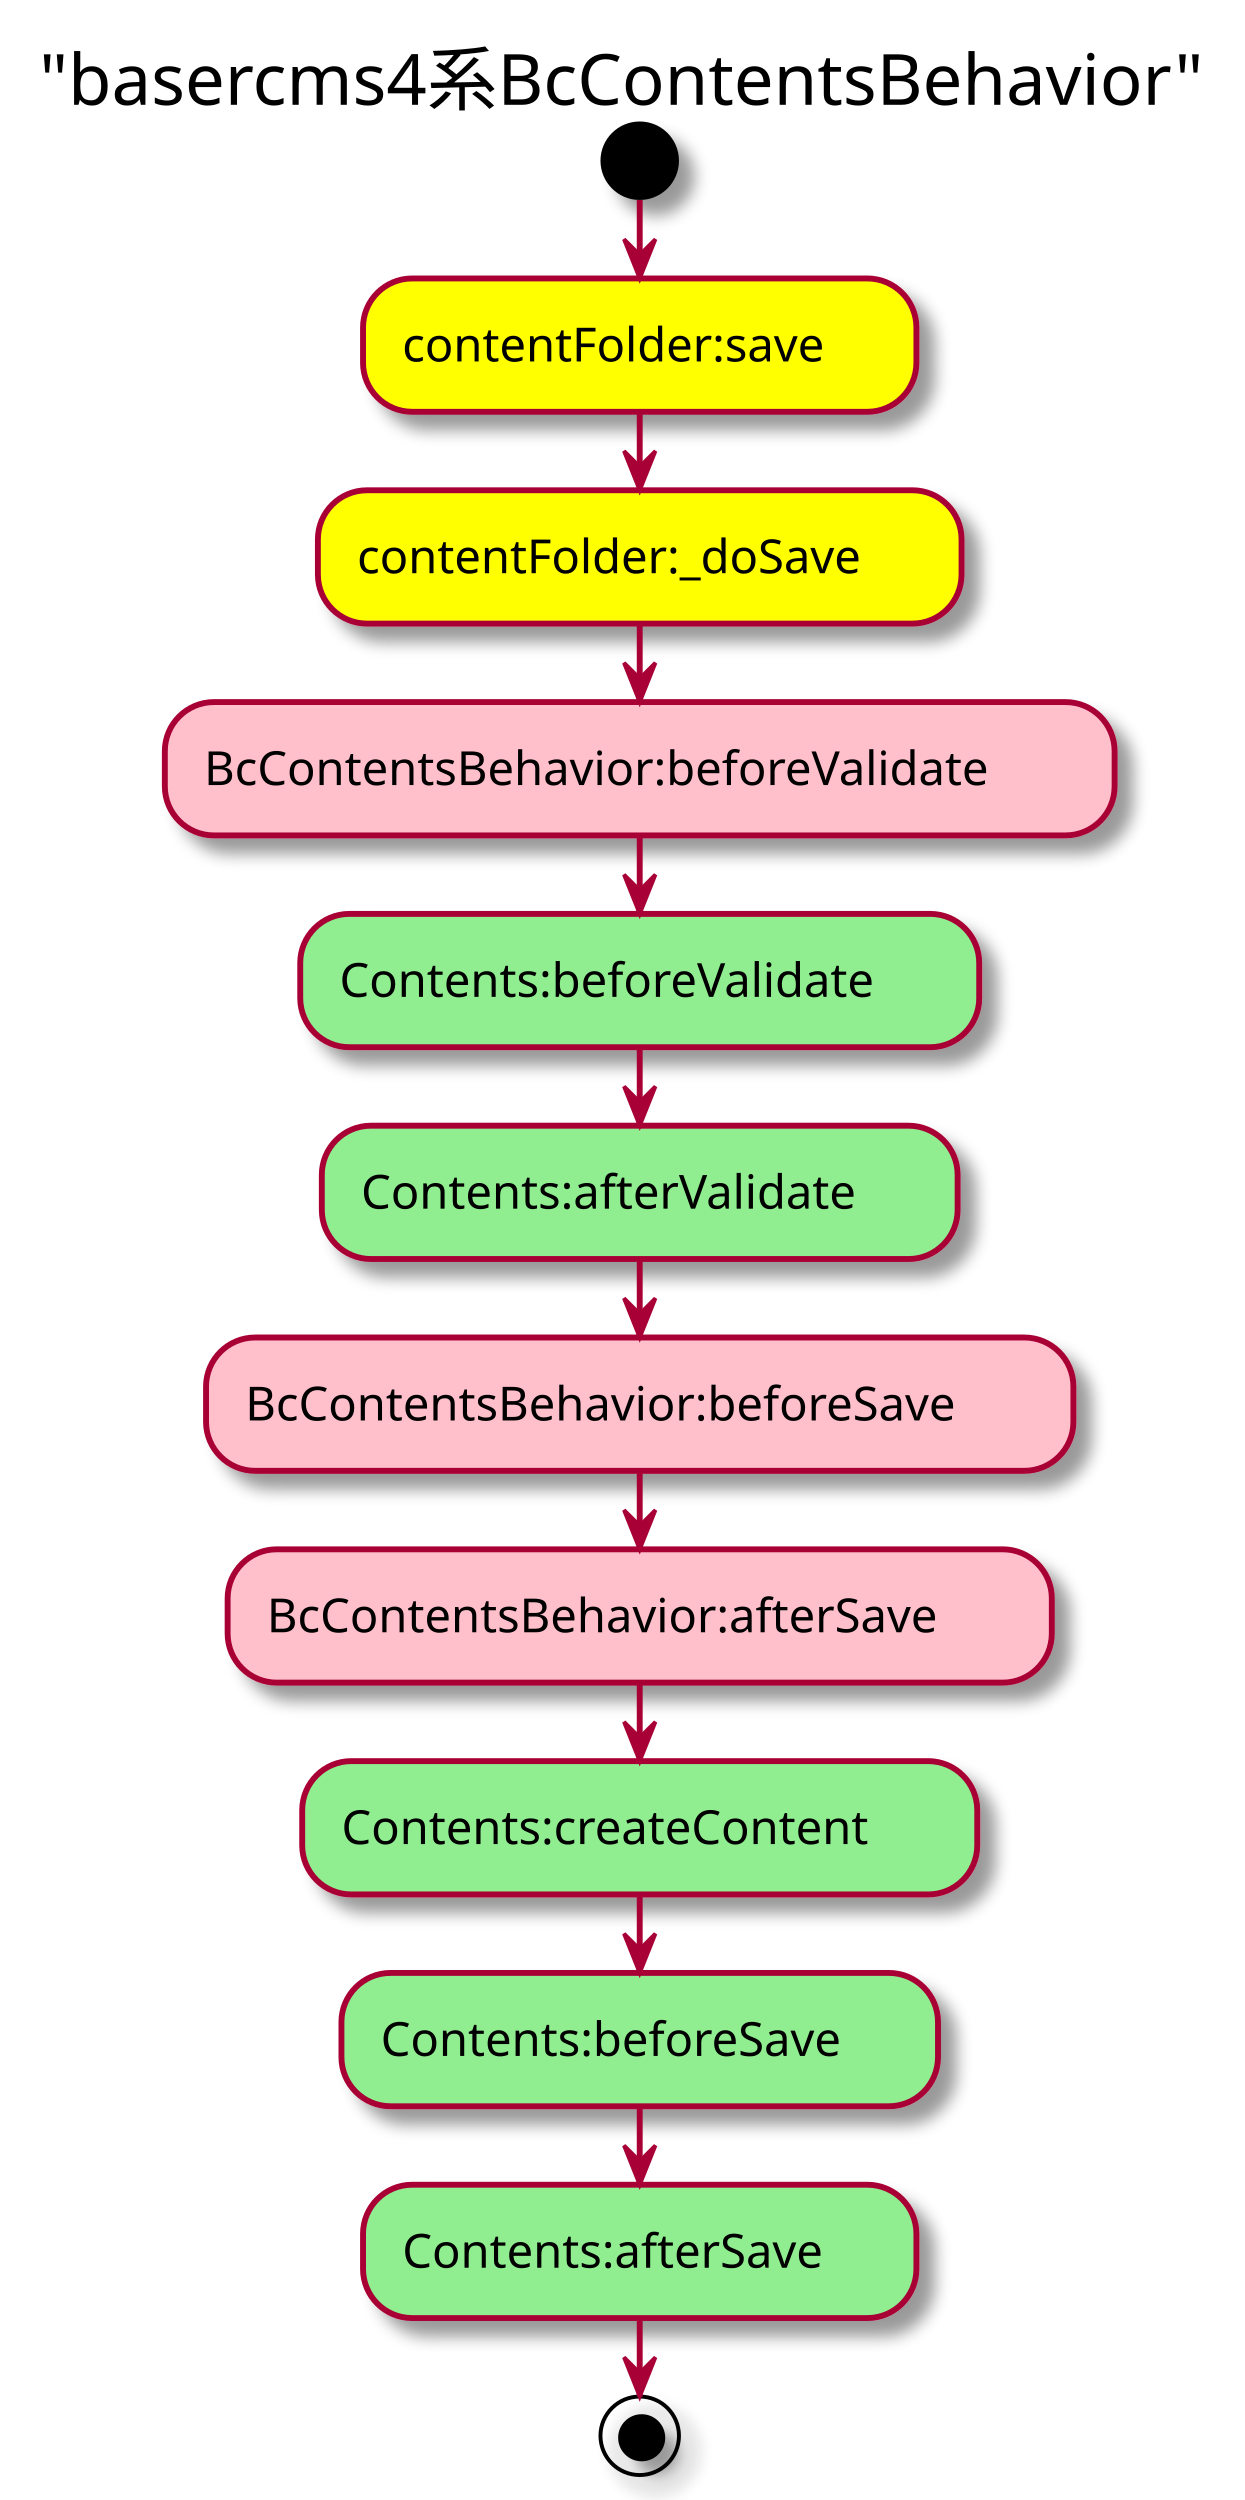
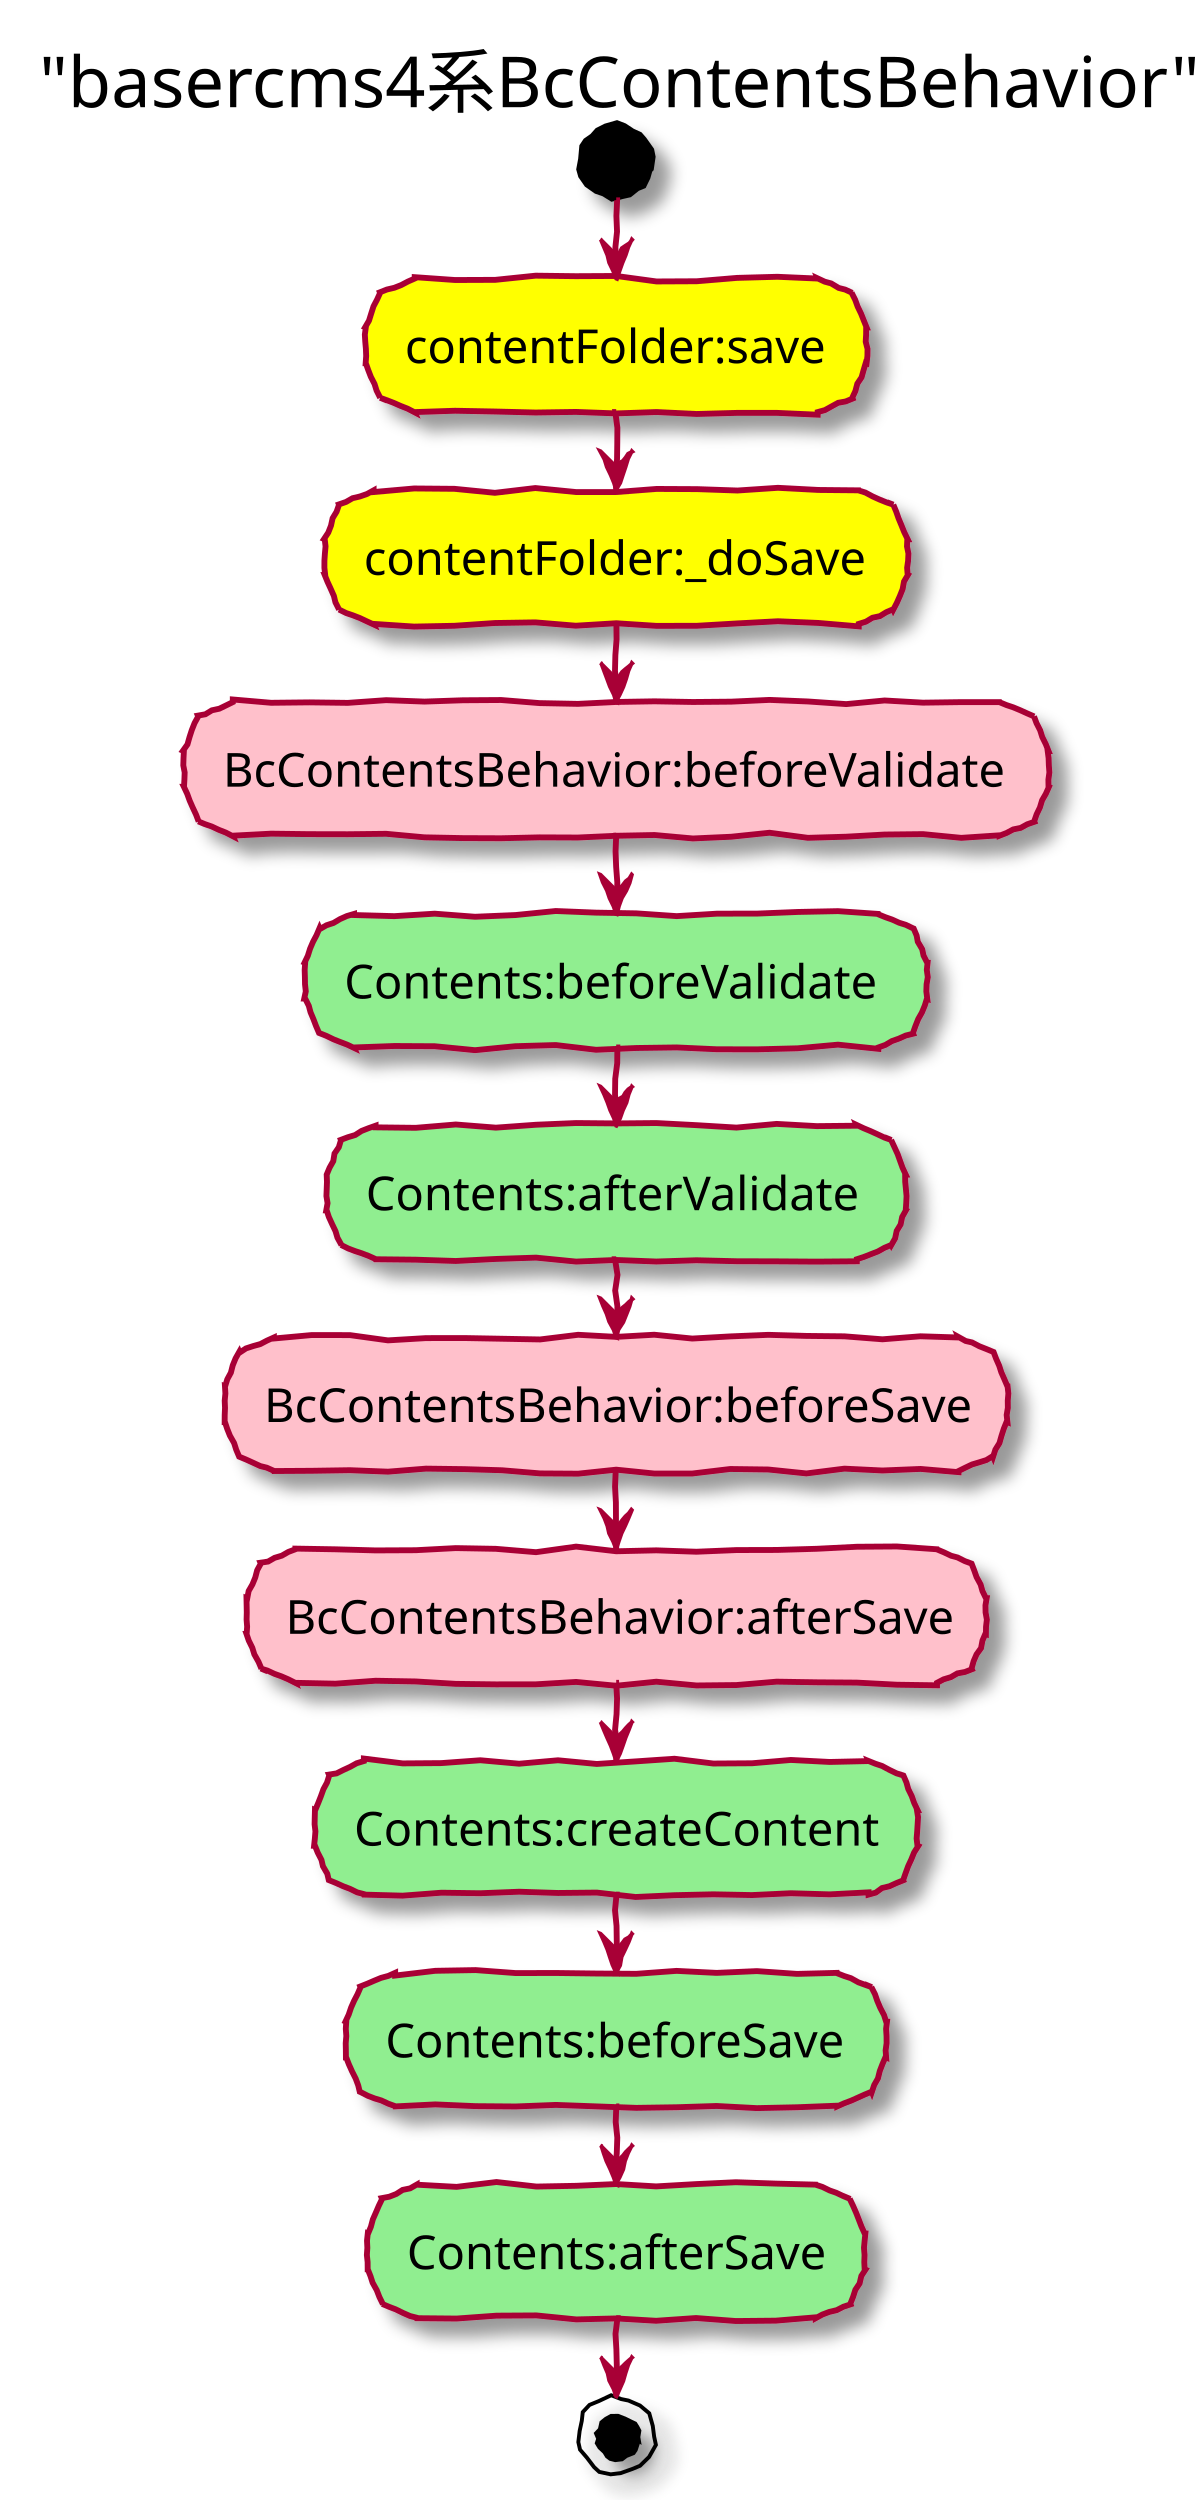
- <svg xmlns="http://www.w3.org/2000/svg" contentScriptType="application/ecmascript" contentStyleType="text/css" height="637px" preserveAspectRatio="none" style="width:317px;height:637px;" version="1.1" viewBox="0 0 317 637" width="317px" zoomAndPan="magnify">
+ <svg xmlns="http://www.w3.org/2000/svg" contentScriptType="application/ecmascript" contentStyleType="text/css" height="639px" preserveAspectRatio="none" style="width:306px;height:639px;" version="1.1" viewBox="0 0 306 639" width="306px" zoomAndPan="magnify">
  <defs>
-     <filter height="300%" id="f6mdb0i" width="300%" x="-1" y="-1">
+     <filter height="300%" id="f1cu0dm" width="300%" x="-1" y="-1">
      <feGaussianBlur result="blurOut" stdDeviation="2.0" />
      <feColorMatrix in="blurOut" result="blurOut2" type="matrix" values="0 0 0 0 0 0 0 0 0 0 0 0 0 0 0 0 0 0 .4 0" />
      <feOffset dx="4.0" dy="4.0" in="blurOut2" result="blurOut3" />
      <feBlend in="SourceGraphic" in2="blurOut3" mode="normal" />
    </filter>
  </defs>
  <g>
-     <text fill="#000000" font-family="sans-serif" font-size="18" lengthAdjust="spacingAndGlyphs" textLength="306" x="10" y="26.708">"basercms4系BcContentsBehavior"</text>
-     <ellipse cx="163" cy="40.953" fill="#000000" filter="url(#f6mdb0i)" rx="10" ry="10" style="stroke: none; stroke-width: 1.0;" />
-     <rect fill="#FFFF00" filter="url(#f6mdb0i)" height="33.969" rx="12.5" ry="12.5" style="stroke: #A80036; stroke-width: 1.5;" width="141" x="92.5" y="70.953" />
-     <text fill="#000000" font-family="sans-serif" font-size="12" lengthAdjust="spacingAndGlyphs" textLength="121" x="102.5" y="92.092">contentFolder:save</text>
-     <rect fill="#FFFF00" filter="url(#f6mdb0i)" height="33.969" rx="12.5" ry="12.5" style="stroke: #A80036; stroke-width: 1.5;" width="164" x="81" y="124.922" />
-     <text fill="#000000" font-family="sans-serif" font-size="12" lengthAdjust="spacingAndGlyphs" textLength="144" x="91" y="146.06">contentFolder:_doSave</text>
-     <rect fill="#FFC0CB" filter="url(#f6mdb0i)" height="33.969" rx="12.5" ry="12.5" style="stroke: #A80036; stroke-width: 1.5;" width="242" x="42" y="178.891" />
-     <text fill="#000000" font-family="sans-serif" font-size="12" lengthAdjust="spacingAndGlyphs" textLength="222" x="52" y="200.029">BcContentsBehavior:beforeValidate</text>
-     <rect fill="#90EE90" filter="url(#f6mdb0i)" height="33.969" rx="12.5" ry="12.5" style="stroke: #A80036; stroke-width: 1.5;" width="173" x="76.5" y="232.859" />
-     <text fill="#000000" font-family="sans-serif" font-size="12" lengthAdjust="spacingAndGlyphs" textLength="153" x="86.5" y="253.998">Contents:beforeValidate</text>
-     <rect fill="#90EE90" filter="url(#f6mdb0i)" height="33.969" rx="12.5" ry="12.5" style="stroke: #A80036; stroke-width: 1.5;" width="162" x="82" y="286.828" />
-     <text fill="#000000" font-family="sans-serif" font-size="12" lengthAdjust="spacingAndGlyphs" textLength="142" x="92" y="307.967">Contents:afterValidate</text>
-     <rect fill="#FFC0CB" filter="url(#f6mdb0i)" height="33.969" rx="12.5" ry="12.5" style="stroke: #A80036; stroke-width: 1.5;" width="221" x="52.5" y="340.797" />
-     <text fill="#000000" font-family="sans-serif" font-size="12" lengthAdjust="spacingAndGlyphs" textLength="201" x="62.5" y="361.935">BcContentsBehavior:beforeSave</text>
-     <rect fill="#FFC0CB" filter="url(#f6mdb0i)" height="33.969" rx="12.5" ry="12.5" style="stroke: #A80036; stroke-width: 1.5;" width="210" x="58" y="394.766" />
-     <text fill="#000000" font-family="sans-serif" font-size="12" lengthAdjust="spacingAndGlyphs" textLength="190" x="68" y="415.904">BcContentsBehavior:afterSave</text>
-     <rect fill="#90EE90" filter="url(#f6mdb0i)" height="33.969" rx="12.5" ry="12.5" style="stroke: #A80036; stroke-width: 1.5;" width="172" x="77" y="448.734" />
-     <text fill="#000000" font-family="sans-serif" font-size="12" lengthAdjust="spacingAndGlyphs" textLength="152" x="87" y="469.873">Contents:createContent</text>
-     <rect fill="#90EE90" filter="url(#f6mdb0i)" height="33.969" rx="12.5" ry="12.5" style="stroke: #A80036; stroke-width: 1.5;" width="152" x="87" y="502.703" />
-     <text fill="#000000" font-family="sans-serif" font-size="12" lengthAdjust="spacingAndGlyphs" textLength="132" x="97" y="523.842">Contents:beforeSave</text>
-     <rect fill="#90EE90" filter="url(#f6mdb0i)" height="33.969" rx="12.5" ry="12.5" style="stroke: #A80036; stroke-width: 1.5;" width="141" x="92.5" y="556.672" />
-     <text fill="#000000" font-family="sans-serif" font-size="12" lengthAdjust="spacingAndGlyphs" textLength="121" x="102.5" y="577.811">Contents:afterSave</text>
-     <ellipse cx="163" cy="620.641" fill="none" filter="url(#f6mdb0i)" rx="10" ry="10" style="stroke: #000000; stroke-width: 1.0;" />
-     <ellipse cx="163.5" cy="621.141" fill="#000000" filter="url(#f6mdb0i)" rx="6" ry="6" style="stroke: none; stroke-width: 1.0;" />
-     <line style="stroke: #A80036; stroke-width: 1.5;" x1="163" x2="163" y1="50.953" y2="70.953" />
-     <polygon fill="#A80036" points="159,60.953,163,70.953,167,60.953,163,64.953" style="stroke: #A80036; stroke-width: 1.0;" />
-     <line style="stroke: #A80036; stroke-width: 1.5;" x1="163" x2="163" y1="104.922" y2="124.922" />
-     <polygon fill="#A80036" points="159,114.922,163,124.922,167,114.922,163,118.922" style="stroke: #A80036; stroke-width: 1.0;" />
-     <line style="stroke: #A80036; stroke-width: 1.5;" x1="163" x2="163" y1="158.891" y2="178.891" />
-     <polygon fill="#A80036" points="159,168.891,163,178.891,167,168.891,163,172.891" style="stroke: #A80036; stroke-width: 1.0;" />
-     <line style="stroke: #A80036; stroke-width: 1.5;" x1="163" x2="163" y1="212.859" y2="232.859" />
-     <polygon fill="#A80036" points="159,222.859,163,232.859,167,222.859,163,226.859" style="stroke: #A80036; stroke-width: 1.0;" />
-     <line style="stroke: #A80036; stroke-width: 1.5;" x1="163" x2="163" y1="266.828" y2="286.828" />
-     <polygon fill="#A80036" points="159,276.828,163,286.828,167,276.828,163,280.828" style="stroke: #A80036; stroke-width: 1.0;" />
-     <line style="stroke: #A80036; stroke-width: 1.5;" x1="163" x2="163" y1="320.797" y2="340.797" />
-     <polygon fill="#A80036" points="159,330.797,163,340.797,167,330.797,163,334.797" style="stroke: #A80036; stroke-width: 1.0;" />
-     <line style="stroke: #A80036; stroke-width: 1.5;" x1="163" x2="163" y1="374.766" y2="394.766" />
-     <polygon fill="#A80036" points="159,384.766,163,394.766,167,384.766,163,388.766" style="stroke: #A80036; stroke-width: 1.0;" />
-     <line style="stroke: #A80036; stroke-width: 1.5;" x1="163" x2="163" y1="428.734" y2="448.734" />
-     <polygon fill="#A80036" points="159,438.734,163,448.734,167,438.734,163,442.734" style="stroke: #A80036; stroke-width: 1.0;" />
-     <line style="stroke: #A80036; stroke-width: 1.5;" x1="163" x2="163" y1="482.703" y2="502.703" />
-     <polygon fill="#A80036" points="159,492.703,163,502.703,167,492.703,163,496.703" style="stroke: #A80036; stroke-width: 1.0;" />
-     <line style="stroke: #A80036; stroke-width: 1.5;" x1="163" x2="163" y1="536.672" y2="556.672" />
-     <polygon fill="#A80036" points="159,546.672,163,556.672,167,546.672,163,550.672" style="stroke: #A80036; stroke-width: 1.0;" />
-     <line style="stroke: #A80036; stroke-width: 1.5;" x1="163" x2="163" y1="590.641" y2="610.641" />
-     <polygon fill="#A80036" points="159,600.641,163,610.641,167,600.641,163,604.641" style="stroke: #A80036; stroke-width: 1.0;" />
+     <text fill="#000000" font-family="sans-serif" font-size="18" lengthAdjust="spacingAndGlyphs" textLength="295" x="10" y="27.402">"basercms4系BcContentsBehavior"</text>
+     <polygon fill="#000000" filter="url(#f1cu0dm)" points="166.702,43.885,166.21,45.626,165.034,48.047,163.295,48.767,161.256,50.395,159.42,50.807,156.275,51.573,154.021,50.16,152.052,49.483,149.501,47.699,147.828,45.292,147.273,43.303,147.782,40.569,148.094,37.122,149.195,35.468,150.917,34.265,152.26,32.757,154.504,31.627,157.73,30.696,159.962,31.567,162.011,32.925,163.986,33.831,165.186,35.217,167.167,38.02,167.575,40.07,167.071,43.506" style="stroke: none; stroke-width: 1.0;" />
+     <polygon fill="#FFFF00" filter="url(#f1cu0dm)" points="106,71.199,106,70.842,116.3,71.572,126.6,71.53,136.9,70.462,147.2,70.593,157.5,70.538,167.8,71.941,178.1,71.888,188.4,71.028,198.7,70.745,209,71.199,208.979,71.148,210.794,71.994,212.445,72.444,214.39,73.605,216.026,74.02,217.839,74.86,217.653,74.783,218.587,76.635,219.212,78.358,220.095,80.189,220.791,81.941,221.5,83.699,221.39,83.699,221.378,85.526,221.275,87.352,221.741,89.179,221.711,91.005,221.5,92.832,221.287,92.744,220.737,94.587,220.221,96.445,219.133,98.065,218.643,99.933,217.839,101.671,217.929,101.888,216.157,102.61,214.229,102.957,212.542,103.883,210.858,104.817,209,105.332,209,105.998,198.7,105.535,188.4,105.531,178.1,105.814,167.8,105.318,157.5,105.672,147.2,105.286,136.9,105.443,126.6,105.185,116.3,104.987,106,105.332,106.036,105.418,104.169,104.448,102.421,103.763,100.629,102.973,98.884,102.295,97.161,101.671,97.186,101.681,96.256,99.831,95.734,98.151,94.779,96.291,94.111,94.55,93.5,92.832,93.464,92.832,93.592,91.005,93.523,89.179,93.362,87.352,93.251,85.526,93.5,83.699,93.339,83.633,94.312,81.964,94.884,80.13,95.468,78.301,96.363,76.601,97.161,74.86,97.1,74.712,98.878,74.005,100.765,73.562,102.548,72.865,104.248,71.97,106,71.199" style="stroke: #A80036; stroke-width: 1.5;" />
+     <text fill="#000000" font-family="sans-serif" font-size="12" lengthAdjust="spacingAndGlyphs" textLength="108" x="103.5" y="92.801">contentFolder:save</text>
+     <polygon fill="#FFFF00" filter="url(#f1cu0dm)" points="95.5,125.332,95.5,125.765,105.833,124.854,116.167,124.944,126.5,125.966,136.833,124.742,147.167,125.765,157.5,125.767,167.833,124.97,178.167,125.022,188.5,125.378,198.833,124.684,209.167,125.232,219.5,125.332,219.518,125.375,221.2,125.901,223.082,126.908,224.881,127.717,226.638,128.423,228.339,128.993,228.326,128.988,229.066,130.759,229.661,132.47,230.398,134.24,231.112,136,232,137.832,231.904,137.832,231.824,139.659,232.193,141.485,232.112,143.312,231.86,145.138,232,146.965,232.045,146.983,231.058,148.646,230.712,150.573,230.004,152.351,229.227,154.101,228.339,155.804,228.303,155.718,226.545,156.474,224.893,157.484,222.994,157.899,221.336,158.897,219.5,159.465,219.5,160.102,209.167,159.225,198.833,158.791,188.5,159.344,178.167,159.95,167.833,159.974,157.5,159.303,147.167,159.933,136.833,159.078,126.5,159.245,116.167,159.949,105.833,160.154,95.5,159.465,95.578,159.652,93.766,158.813,91.947,157.959,90.202,157.281,88.499,156.705,86.661,155.804,86.673,155.808,85.737,153.956,85.343,152.328,84.551,150.536,83.715,148.726,83,146.965,83.119,146.965,82.915,145.138,82.922,143.312,83.044,141.485,83.211,139.659,83,137.832,82.83,137.762,83.903,136.135,84.603,134.354,85.018,132.454,86.025,130.801,86.661,128.993,86.631,128.921,88.444,128.298,90.119,127.341,92.005,126.895,93.813,126.26,95.5,125.332" style="stroke: #A80036; stroke-width: 1.5;" />
+     <text fill="#000000" font-family="sans-serif" font-size="12" lengthAdjust="spacingAndGlyphs" textLength="129" x="93" y="146.934">contentFolder:_doSave</text>
+     <polygon fill="#FFC0CB" filter="url(#f1cu0dm)" points="59.5,179.465,59.5,178.788,69.3,179.635,79.1,179.524,88.9,179.654,98.7,178.959,108.5,179.327,118.3,178.99,128.1,178.924,137.9,179.713,147.7,179.91,157.5,179.425,167.3,179.258,177.1,179.43,186.9,179.344,196.7,178.895,206.5,179.296,216.3,179.968,226.1,179.041,235.9,179.601,245.7,179.461,255.5,179.465,255.513,179.496,257.278,180.222,258.978,180.791,260.747,181.525,262.55,182.344,264.339,183.126,264.288,183.105,264.935,184.837,265.871,186.689,266.396,188.371,267.308,190.214,268,191.965,267.789,191.965,268.024,193.791,268.085,195.618,268.223,197.445,267.972,199.271,268,201.098,268.097,201.138,267.323,202.888,266.358,204.56,265.801,206.4,264.967,208.126,264.339,209.936,264.389,210.057,262.576,210.68,260.889,211.609,258.98,211.998,257.284,212.905,255.5,213.598,255.5,213.503,245.7,214.156,235.9,213.199,226.1,213.307,216.3,213.859,206.5,214.151,196.7,212.848,186.9,213.87,177.1,214.314,167.3,213.427,157.5,213.624,147.7,214.072,137.9,214.03,128.1,214.259,118.3,214.221,108.5,214.024,98.7,213.119,88.9,213.231,79.1,213.209,69.3,213.083,59.5,213.598,59.567,213.76,57.706,212.802,55.956,212.112,54.139,211.261,52.429,210.668,50.661,209.936,50.78,209.986,50.124,208.249,49.27,206.431,48.48,204.64,47.855,202.916,47,201.098,47.027,201.098,47.134,199.271,47.201,197.445,46.851,195.618,46.907,193.791,47,191.965,46.78,191.874,47.915,190.273,48.438,188.418,49.028,186.592,49.734,184.813,50.661,183.126,50.573,182.914,52.501,182.569,54.154,181.557,56.054,181.146,57.779,180.309,59.5,179.465" style="stroke: #A80036; stroke-width: 1.5;" />
+     <text fill="#000000" font-family="sans-serif" font-size="12" lengthAdjust="spacingAndGlyphs" textLength="201" x="57" y="201.066">BcContentsBehavior:beforeValidate</text>
+     <polygon fill="#90EE90" filter="url(#f1cu0dm)" points="90.5,233.598,90.5,233.883,100.808,234.167,111.115,233.536,121.423,234.323,131.731,233.888,142.038,232.855,152.346,233.271,162.654,233.453,172.962,234.163,183.269,233.533,193.577,233.513,203.885,233.098,214.192,232.887,224.5,233.598,224.551,233.721,226.313,234.44,228.027,235.041,229.829,235.858,231.51,236.379,233.339,237.259,233.541,237.343,234.286,239.116,234.584,240.704,235.718,242.637,236.053,244.241,237,246.098,237.086,246.098,236.89,247.924,237.144,249.751,236.835,251.577,236.77,253.404,237,255.231,236.935,255.204,236.366,257.039,235.637,258.808,234.687,260.486,233.982,262.265,233.339,264.069,233.4,264.218,231.522,264.682,229.774,265.463,227.968,266.104,226.303,267.084,224.5,267.731,224.5,268.083,214.192,267.013,203.885,267.945,193.577,268.21,183.269,268.195,172.962,267.723,162.654,267.87,152.346,268.324,142.038,267.113,131.731,267.411,121.423,268.427,111.115,267.417,100.808,267.358,90.5,267.731,90.559,267.874,88.738,267.012,86.999,266.349,85.246,265.653,83.415,264.768,81.661,264.069,81.542,264.02,80.777,262.239,80.117,260.501,79.371,258.728,78.93,257.08,78,255.231,77.766,255.231,78.161,253.404,77.959,251.577,77.931,249.751,77.873,247.924,78,246.098,77.85,246.036,78.679,244.308,79.256,242.476,80.013,240.718,80.911,239.019,81.661,237.259,81.751,237.475,83.422,236.51,85.242,235.905,86.906,234.921,88.654,234.14,90.5,233.598" style="stroke: #A80036; stroke-width: 1.5;" />
+     <text fill="#000000" font-family="sans-serif" font-size="12" lengthAdjust="spacingAndGlyphs" textLength="139" x="88" y="255.199">Contents:beforeValidate</text>
+     <polygon fill="#90EE90" filter="url(#f1cu0dm)" points="96,287.731,96,288.152,106.25,288.272,116.5,287.419,126.75,288.227,137,287.485,147.25,287.047,157.5,287.146,167.75,287.049,178,287.593,188.25,288.212,198.5,287.268,208.75,287.837,219,287.731,218.91,287.514,220.73,288.371,222.499,289.106,224.304,289.93,226.123,290.784,227.839,291.392,227.767,291.362,228.604,293.173,229.434,294.981,230.05,296.701,230.67,298.422,231.5,300.231,231.352,300.231,231.371,302.057,231.547,303.884,231.713,305.71,231.63,307.537,231.5,309.363,231.538,309.379,230.593,311.058,230.201,312.967,229.193,314.621,228.798,316.529,227.839,318.202,227.837,318.198,226.072,318.936,224.39,319.876,222.605,320.567,220.825,321.269,219,321.863,219,322.385,208.75,322.472,198.5,322.401,188.25,322.372,178,322.122,167.75,322.446,157.5,322.049,147.25,322.462,137,321.45,126.75,321.787,116.5,322.308,106.25,321.975,96,321.863,95.973,321.798,94.174,320.992,92.435,320.329,90.742,319.775,89.003,319.113,87.161,318.202,87.298,318.259,86.253,316.361,85.756,314.691,84.879,312.863,84.055,311.058,83.5,309.363,83.391,309.363,83.723,307.537,83.434,305.71,83.504,303.884,83.572,302.057,83.5,300.231,83.5,300.231,84.239,298.465,85.185,296.786,85.499,294.845,86.601,293.231,87.161,291.392,87.14,291.341,88.933,290.67,90.775,290.116,92.412,289.068,94.193,288.368,96,287.731" style="stroke: #A80036; stroke-width: 1.5;" />
+     <text fill="#000000" font-family="sans-serif" font-size="12" lengthAdjust="spacingAndGlyphs" textLength="128" x="93.5" y="309.332">Contents:afterValidate</text>
+     <polygon fill="#FFC0CB" filter="url(#f1cu0dm)" points="70,341.863,70,342.123,79.722,341.235,89.444,341.256,99.167,342.6,108.889,342.021,118.611,342.003,128.333,342.183,138.056,342.364,147.778,341.172,157.5,341.707,167.222,341.156,176.944,342.136,186.667,341.584,196.389,341.184,206.111,341.461,215.833,341.565,225.556,342.327,235.278,341.553,245,341.863,244.934,341.705,246.837,342.762,248.452,343.127,250.321,344.102,252.071,344.793,253.839,345.524,253.961,345.575,254.617,347.311,255.404,349.102,255.946,350.791,256.738,352.583,257.5,354.363,257.543,354.363,257.739,356.19,257.585,358.016,257.607,359.843,257.303,361.67,257.5,363.496,257.282,363.406,256.568,365.181,255.981,367.009,255.455,368.862,254.426,370.507,253.839,372.335,253.773,372.175,252.122,373.191,250.29,373.768,248.447,374.319,246.719,375.145,245,375.996,245,376.282,235.278,375.46,225.556,375.86,215.833,375.385,206.111,376.611,196.389,375.606,186.667,375.475,176.944,376.633,167.222,376.633,157.5,375.646,147.778,376.671,138.056,376.604,128.333,375.8,118.611,375.508,108.889,375.381,99.167,376.159,89.444,375.78,79.722,375.935,70,375.996,69.975,375.935,68.179,375.134,66.547,374.732,64.737,373.896,62.93,373.071,61.161,372.335,61.126,372.32,60.376,370.545,59.841,368.859,58.764,366.949,58.065,365.195,57.5,363.496,57.422,363.496,57.435,361.67,57.512,359.843,57.436,358.016,57.608,356.19,57.5,354.363,57.529,354.375,58.098,352.54,59.014,350.848,59.491,348.975,60.213,347.203,61.161,345.524,61.245,345.727,62.873,344.657,64.697,344.06,66.552,343.539,68.254,342.648,70,341.863" style="stroke: #A80036; stroke-width: 1.5;" />
+     <text fill="#000000" font-family="sans-serif" font-size="12" lengthAdjust="spacingAndGlyphs" textLength="180" x="67.5" y="363.465">BcContentsBehavior:beforeSave</text>
+     <polygon fill="#FFC0CB" filter="url(#f1cu0dm)" points="75.5,395.996,75.5,395.823,85.75,396.002,96,396.286,106.25,396.236,116.5,395.693,126.75,395.881,137,396.738,147.25,395.309,157.5,396.504,167.75,396.268,178,396.624,188.25,396.197,198.5,396.169,208.75,395.87,219,395.351,229.25,395.276,239.5,395.996,239.518,396.039,241.292,396.786,243.115,397.652,244.762,398.094,246.612,399.024,248.339,399.657,248.341,399.658,249.012,401.401,249.618,403.116,250.648,405.007,251.11,406.663,252,408.496,252.189,408.496,251.885,410.323,251.913,412.149,252.24,413.976,252.029,415.802,252,417.629,251.868,417.574,251.115,419.333,250.757,421.256,249.606,422.85,248.852,424.609,248.339,426.468,248.42,426.664,246.637,427.36,244.714,427.716,243.042,428.679,241.2,429.234,239.5,430.129,239.5,430.764,229.25,430.613,219,430.074,208.75,429.995,198.5,429.832,188.25,430.697,178,430.804,167.75,429.842,157.5,430.878,147.25,429.901,137,430.509,126.75,430.525,116.5,430.392,106.25,429.778,96,429.6,85.75,430.347,75.5,430.129,75.508,430.149,73.659,429.221,71.876,428.452,70.156,427.835,68.343,426.993,66.661,426.468,66.834,426.539,66.08,424.762,65.008,422.854,64.492,421.176,63.585,419.336,63,417.629,63.041,417.629,63.166,415.802,63.028,413.976,63.074,412.149,63.038,410.323,63,408.496,63.187,408.574,63.556,406.655,64.516,404.982,65.245,403.213,65.736,401.345,66.661,399.657,66.566,399.426,68.517,399.138,70.192,398.181,72.034,397.627,73.708,396.67,75.5,395.996" style="stroke: #A80036; stroke-width: 1.5;" />
+     <text fill="#000000" font-family="sans-serif" font-size="12" lengthAdjust="spacingAndGlyphs" textLength="169" x="73" y="417.598">BcContentsBehavior:afterSave</text>
+     <polygon fill="#90EE90" filter="url(#f1cu0dm)" points="93,450.129,93,449.488,102.923,450.724,112.846,450.647,122.769,449.921,132.692,450.807,142.615,449.927,152.538,450.87,162.462,450.214,172.385,449.534,182.308,450.757,192.231,450.69,202.154,449.846,212.077,450.358,222,450.129,221.988,450.101,223.745,450.807,225.445,451.375,227.327,452.382,229.158,453.268,230.839,453.79,230.919,453.823,231.687,455.606,232.144,457.26,233.046,459.098,233.648,460.811,234.5,462.629,234.362,462.629,234.654,464.455,234.546,466.282,234.433,468.109,234.288,469.935,234.5,471.762,234.695,471.843,233.652,473.481,232.932,475.255,232.125,476.991,231.467,478.789,230.839,480.601,230.846,480.618,229.072,481.335,227.33,482.13,225.446,482.581,223.859,483.75,222,484.262,222,483.683,212.077,484.199,202.154,483.911,192.231,484.382,182.308,484.187,172.385,484.415,162.462,484.87,152.538,483.742,142.615,483.846,132.692,483.524,122.769,483.912,112.846,483.774,102.923,484.53,93,484.262,92.938,484.111,91.299,483.69,89.46,482.788,87.724,482.13,85.921,481.313,84.161,480.601,84.034,480.548,83.657,478.927,82.54,477,82.164,475.38,81.206,473.519,80.5,471.762,80.281,471.762,80.478,469.935,80.623,468.109,80.411,466.282,80.452,464.455,80.5,462.629,80.573,462.659,81.319,460.897,82.021,459.117,82.67,457.315,83.584,455.622,84.161,453.79,84.074,453.581,86.021,453.28,87.736,452.421,89.476,451.62,91.16,450.687,93,450.129" style="stroke: #A80036; stroke-width: 1.5;" />
+     <text fill="#000000" font-family="sans-serif" font-size="12" lengthAdjust="spacingAndGlyphs" textLength="134" x="90.5" y="471.731">Contents:createContent</text>
+     <polygon fill="#90EE90" filter="url(#f1cu0dm)" points="101,504.262,101,504.954,111.273,503.738,121.546,503.555,131.818,504.32,142.091,504.296,152.364,504.43,162.636,504.506,172.909,503.757,183.182,504.272,193.454,503.815,203.727,504.527,214,504.262,214.057,504.4,215.804,505.082,217.494,505.626,219.396,506.681,221.123,507.317,222.839,507.923,222.702,507.866,223.647,509.722,224.233,511.43,224.988,513.207,225.965,515.076,226.5,516.762,226.712,516.762,226.481,518.588,226.597,520.415,226.614,522.241,226.364,524.068,226.5,525.894,226.314,525.817,225.558,527.575,224.872,529.362,224.404,531.239,223.45,532.915,222.839,534.733,222.796,534.631,221.029,535.365,219.284,536.151,217.537,536.933,215.746,537.609,214,538.394,214,538.212,203.727,538.616,193.454,538.838,183.182,538.289,172.909,538.612,162.636,538.769,152.364,538.391,142.091,538.013,131.818,538.414,121.546,538.332,111.273,537.885,101,538.394,100.971,538.324,99.248,537.701,97.437,536.864,95.767,536.366,94.022,535.691,92.161,534.733,91.951,534.646,91.562,533.021,90.916,531.289,89.978,529.436,89.172,527.637,88.5,525.894,88.417,525.894,88.404,524.068,88.366,522.241,88.517,520.415,88.386,518.588,88.5,516.762,88.316,516.685,89.125,514.95,89.741,513.134,90.517,511.384,91.402,509.68,92.161,507.923,92.086,507.742,93.866,507.039,95.622,506.278,97.391,505.548,99.252,505.041,101,504.262" style="stroke: #A80036; stroke-width: 1.5;" />
+     <text fill="#000000" font-family="sans-serif" font-size="12" lengthAdjust="spacingAndGlyphs" textLength="118" x="98.5" y="525.863">Contents:beforeSave</text>
+     <polygon fill="#90EE90" filter="url(#f1cu0dm)" points="106.5,558.394,106.5,558.403,116.7,558.964,126.9,557.723,137.1,558.884,147.3,558.693,157.5,558.241,167.7,558.843,177.9,558.255,188.1,557.777,198.3,558.128,208.5,558.394,208.511,558.42,210.207,558.979,212.043,559.876,213.757,560.479,215.577,561.338,217.339,562.056,217.177,561.989,218.049,563.814,218.832,565.603,219.516,567.351,220.186,569.093,221,570.894,221.189,570.894,221.003,572.721,220.833,574.548,220.979,576.374,220.913,578.201,221,580.027,221.213,580.116,220.155,581.748,219.718,583.639,218.634,585.26,218.046,587.088,217.339,588.866,217.394,589,215.573,589.602,213.863,590.476,211.977,590.922,210.188,591.601,208.5,592.527,208.5,592.304,198.3,593.16,188.1,593.257,177.9,592.487,167.7,593.193,157.5,592.59,147.3,592.844,137.1,591.821,126.9,591.883,116.7,592.623,106.5,592.527,106.443,592.389,104.807,591.976,103.016,591.188,101.176,590.282,99.436,589.616,97.661,588.866,97.878,588.956,96.975,587.118,96.299,585.373,95.243,583.471,94.7,581.782,94,580.027,93.98,580.027,93.966,578.201,93.77,576.374,93.894,574.548,93.807,572.721,94,570.894,94.069,570.923,94.804,569.156,95.297,567.29,96.069,565.538,96.825,563.78,97.661,562.056,97.573,561.843,99.495,561.482,101.278,560.787,102.914,559.738,104.823,559.347,106.5,558.394" style="stroke: #A80036; stroke-width: 1.5;" />
+     <text fill="#000000" font-family="sans-serif" font-size="12" lengthAdjust="spacingAndGlyphs" textLength="107" x="104" y="579.996">Contents:afterSave</text>
+     <polygon fill="none" filter="url(#f1cu0dm)" points="167.649,624.908,165.909,627.99,163.582,630.254,161.617,631.07,158.669,632.122,156.092,632.438,153.176,631.82,151.856,630.6,150.004,628.166,148.255,626.131,147.822,624.196,148.156,621.361,148.708,618.753,148.955,616.536,150.677,614.696,153.083,613.707,156.224,612.226,158.74,613.195,160.644,613.585,163.583,614.857,165.948,616.835,166.849,620.07,167.198,622.807" style="stroke: #000000; stroke-width: 1.0;" />
+     <polygon fill="#000000" filter="url(#f1cu0dm)" points="163.537,624.62,162.939,626.442,162.262,627.428,160.332,628.199,159.183,629.086,157.227,629.321,155.741,628.945,154.76,628.202,154.107,627.12,152.83,625.914,151.995,624.528,152.373,623.356,151.743,621.859,152.863,620.682,153.269,618.871,154.543,617.846,156.049,617.007,158.038,616.982,159.933,617.706,161.541,618.505,162.71,619.057,163.337,620.044,163.944,621.205,163.666,622.929,163.991,624.934" style="stroke: none; stroke-width: 1.0;" />
+     <path d="M157.5,51.199 L157.733,51.199 L157.551,55.199 L157.713,59.199 L157.294,63.199 L157.503,67.199 L157.5,71.199 " fill="#A80036" style="stroke: #A80036; stroke-width: 1.5;" />
+     <polygon fill="#A80036" points="153.5,61.199,153.553,61.22,154.408,63.242,155.253,65.26,155.693,67.117,156.692,69.196,157.5,71.199,157.707,71.282,158.372,69.228,159.093,67.196,159.923,65.209,160.598,63.158,161.5,61.199,161.583,61.282,160.865,62.164,159.89,62.789,158.935,63.434,158.398,64.497,157.5,65.199,157.45,65.15,156.585,64.284,155.932,63.631,155.103,62.802,154.327,62.026,153.5,61.199" style="stroke: #A80036; stroke-width: 1.0;" />
+     <path d="M157.5,105.332 L157.279,105.332 L157.802,109.332 L157.773,113.332 L157.717,117.332 L157.353,121.332 L157.5,125.332 " fill="#A80036" style="stroke: #A80036; stroke-width: 1.5;" />
+     <polygon fill="#A80036" points="153.5,115.332,153.354,115.273,154.506,117.415,155.095,119.33,156.094,121.41,156.927,123.423,157.5,125.332,157.415,125.298,158.532,123.425,159.21,121.376,159.898,119.331,160.531,117.265,161.5,115.332,161.605,115.437,160.547,115.979,159.91,116.942,159.195,117.827,158.14,118.372,157.5,119.332,157.555,119.388,156.673,118.505,156.038,117.87,155.041,116.873,154.21,116.042,153.5,115.332" style="stroke: #A80036; stroke-width: 1.0;" />
+     <path d="M157.5,159.465 L157.554,159.465 L157.591,163.465 L157.288,167.465 L157.19,171.465 L157.61,175.465 L157.5,179.465 " fill="#A80036" style="stroke: #A80036; stroke-width: 1.5;" />
+     <polygon fill="#A80036" points="153.5,169.465,153.672,169.534,154.404,171.506,155.15,173.485,155.88,175.457,156.899,177.544,157.5,179.465,157.407,179.428,158.428,177.516,159.327,175.555,160.035,173.519,160.629,171.437,161.5,169.465,161.597,169.561,160.748,170.313,159.856,171.02,158.999,171.763,158.349,172.714,157.5,173.465,157.468,173.432,156.75,172.715,155.741,171.706,155.233,171.198,154.356,170.321,153.5,169.465" style="stroke: #A80036; stroke-width: 1.0;" />
+     <path d="M157.5,213.598 L157.495,213.598 L157.338,217.598 L157.488,221.598 L157.788,225.598 L157.664,229.598 L157.5,233.598 " fill="#A80036" style="stroke: #A80036; stroke-width: 1.5;" />
+     <polygon fill="#A80036" points="153.5,223.598,153.388,223.553,154.074,225.507,155.142,227.615,155.797,229.557,156.821,231.646,157.5,233.598,157.674,233.667,158.212,231.562,158.951,229.538,160.066,227.664,160.926,225.688,161.5,223.598,161.449,223.546,160.847,224.544,159.94,225.238,159.25,226.147,158.469,226.967,157.5,227.598,157.612,227.709,156.863,226.961,155.76,225.857,154.929,225.027,154.36,224.458,153.5,223.598" style="stroke: #A80036; stroke-width: 1.0;" />
+     <path d="M157.5,267.731 L157.795,267.731 L157.761,271.731 L157.253,275.731 L157.199,279.731 L157.452,283.731 L157.5,287.731 " fill="#A80036" style="stroke: #A80036; stroke-width: 1.5;" />
+     <polygon fill="#A80036" points="153.5,277.731,153.484,277.724,154.444,279.788,155.27,281.799,155.962,283.755,156.923,285.82,157.5,287.731,157.54,287.747,158.5,285.81,159.219,283.778,160.131,281.823,160.687,279.725,161.5,277.731,161.534,277.764,160.592,278.422,159.836,279.267,159.249,280.279,158.227,280.858,157.5,281.731,157.584,281.814,156.569,280.8,155.788,280.019,155.117,279.348,154.2,278.43,153.5,277.731" style="stroke: #A80036; stroke-width: 1.0;" />
+     <path d="M157.5,321.863 L157.201,321.863 L157.83,325.863 L157.238,329.863 L157.807,333.863 L157.772,337.863 L157.5,341.863 " fill="#A80036" style="stroke: #A80036; stroke-width: 1.5;" />
+     <polygon fill="#A80036" points="153.5,331.863,153.362,331.808,154.144,333.801,155.059,335.847,155.698,337.783,156.869,339.931,157.5,341.863,157.317,341.79,158.107,339.786,159.308,337.946,160.111,335.948,160.901,333.943,161.5,331.863,161.674,332.038,160.782,332.745,159.977,333.54,159.087,334.251,158.278,335.041,157.5,335.863,157.491,335.855,156.589,334.952,155.925,334.288,155.232,333.595,154.383,332.747,153.5,331.863" style="stroke: #A80036; stroke-width: 1.0;" />
+     <path d="M157.5,375.996 L157.369,375.996 L157.205,379.996 L157.422,383.996 L157.441,387.996 L157.465,391.996 L157.5,395.996 " fill="#A80036" style="stroke: #A80036; stroke-width: 1.5;" />
+     <polygon fill="#A80036" points="153.5,385.996,153.467,385.983,154.508,388.079,155.257,390.059,155.671,391.905,156.726,394.006,157.5,395.996,157.508,395.999,158.163,393.941,158.87,391.904,159.806,389.958,160.672,387.985,161.5,385.996,161.38,385.876,160.707,386.803,159.869,387.565,159.135,388.431,158.442,389.338,157.5,389.996,157.657,390.153,156.703,389.199,155.748,388.244,155.038,387.534,154.404,386.9,153.5,385.996" style="stroke: #A80036; stroke-width: 1.0;" />
+     <path d="M157.5,430.129 L157.504,430.129 L157.721,434.129 L157.59,438.129 L157.212,442.129 L157.833,446.129 L157.5,450.129 " fill="#A80036" style="stroke: #A80036; stroke-width: 1.5;" />
+     <polygon fill="#A80036" points="153.5,440.129,153.513,440.134,154.325,442.139,155.192,444.166,156.117,446.216,156.861,448.193,157.5,450.129,157.518,450.136,158.474,448.199,159.205,446.171,159.911,444.133,160.728,442.14,161.5,440.129,161.526,440.155,160.687,440.916,159.915,441.744,159.19,442.619,158.36,443.389,157.5,444.129,157.528,444.157,156.653,443.282,156.006,442.635,155.142,441.77,154.468,441.097,153.5,440.129" style="stroke: #A80036; stroke-width: 1.0;" />
+     <path d="M157.5,484.262 L157.583,484.262 L157.197,488.262 L157.586,492.262 L157.642,496.262 L157.744,500.262 L157.5,504.262 " fill="#A80036" style="stroke: #A80036; stroke-width: 1.5;" />
+     <polygon fill="#A80036" points="153.5,494.262,153.49,494.258,154.426,496.312,155.261,498.326,155.887,500.257,156.55,502.202,157.5,504.262,157.446,504.24,158.504,502.343,158.878,500.173,159.824,498.231,160.729,496.273,161.5,494.262,161.54,494.301,160.778,495.14,159.755,495.717,159.069,496.631,158.327,497.489,157.5,498.262,157.593,498.355,156.56,497.322,155.747,496.509,155.247,496.009,154.352,495.114,153.5,494.262" style="stroke: #A80036; stroke-width: 1.0;" />
+     <path d="M157.5,538.394 L157.524,538.394 L157.373,542.394 L157.781,546.394 L157.643,550.394 L157.291,554.394 L157.5,558.394 " fill="#A80036" style="stroke: #A80036; stroke-width: 1.5;" />
+     <polygon fill="#A80036" points="153.5,548.394,153.703,548.476,154.305,550.396,154.99,552.351,155.966,554.421,156.811,556.439,157.5,558.394,157.38,558.346,158.422,556.443,159.303,554.476,159.752,552.336,160.534,550.328,161.5,548.394,161.579,548.474,160.757,549.251,159.95,550.044,159.251,550.946,158.44,551.734,157.5,552.394,157.533,552.428,156.561,551.455,156.022,550.917,155.069,549.963,154.409,549.303,153.5,548.394" style="stroke: #A80036; stroke-width: 1.0;" />
+     <path d="M157.5,592.527 L157.818,592.527 L157.322,596.527 L157.548,600.527 L157.65,604.527 L157.593,608.527 L157.5,612.527 " fill="#A80036" style="stroke: #A80036; stroke-width: 1.5;" />
+     <polygon fill="#A80036" points="153.5,602.527,153.683,602.601,154.458,604.59,155.316,606.614,155.711,608.452,156.805,610.569,157.5,612.527,157.554,612.549,158.432,610.58,159.302,608.608,159.896,606.526,160.571,604.476,161.5,602.527,161.56,602.587,160.702,603.329,159.858,604.085,159.057,604.884,158.156,605.583,157.5,606.527,157.668,606.696,156.848,605.875,155.847,604.875,155.139,604.166,154.354,603.381,153.5,602.527" style="stroke: #A80036; stroke-width: 1.0;" />
  </g>
</svg>
